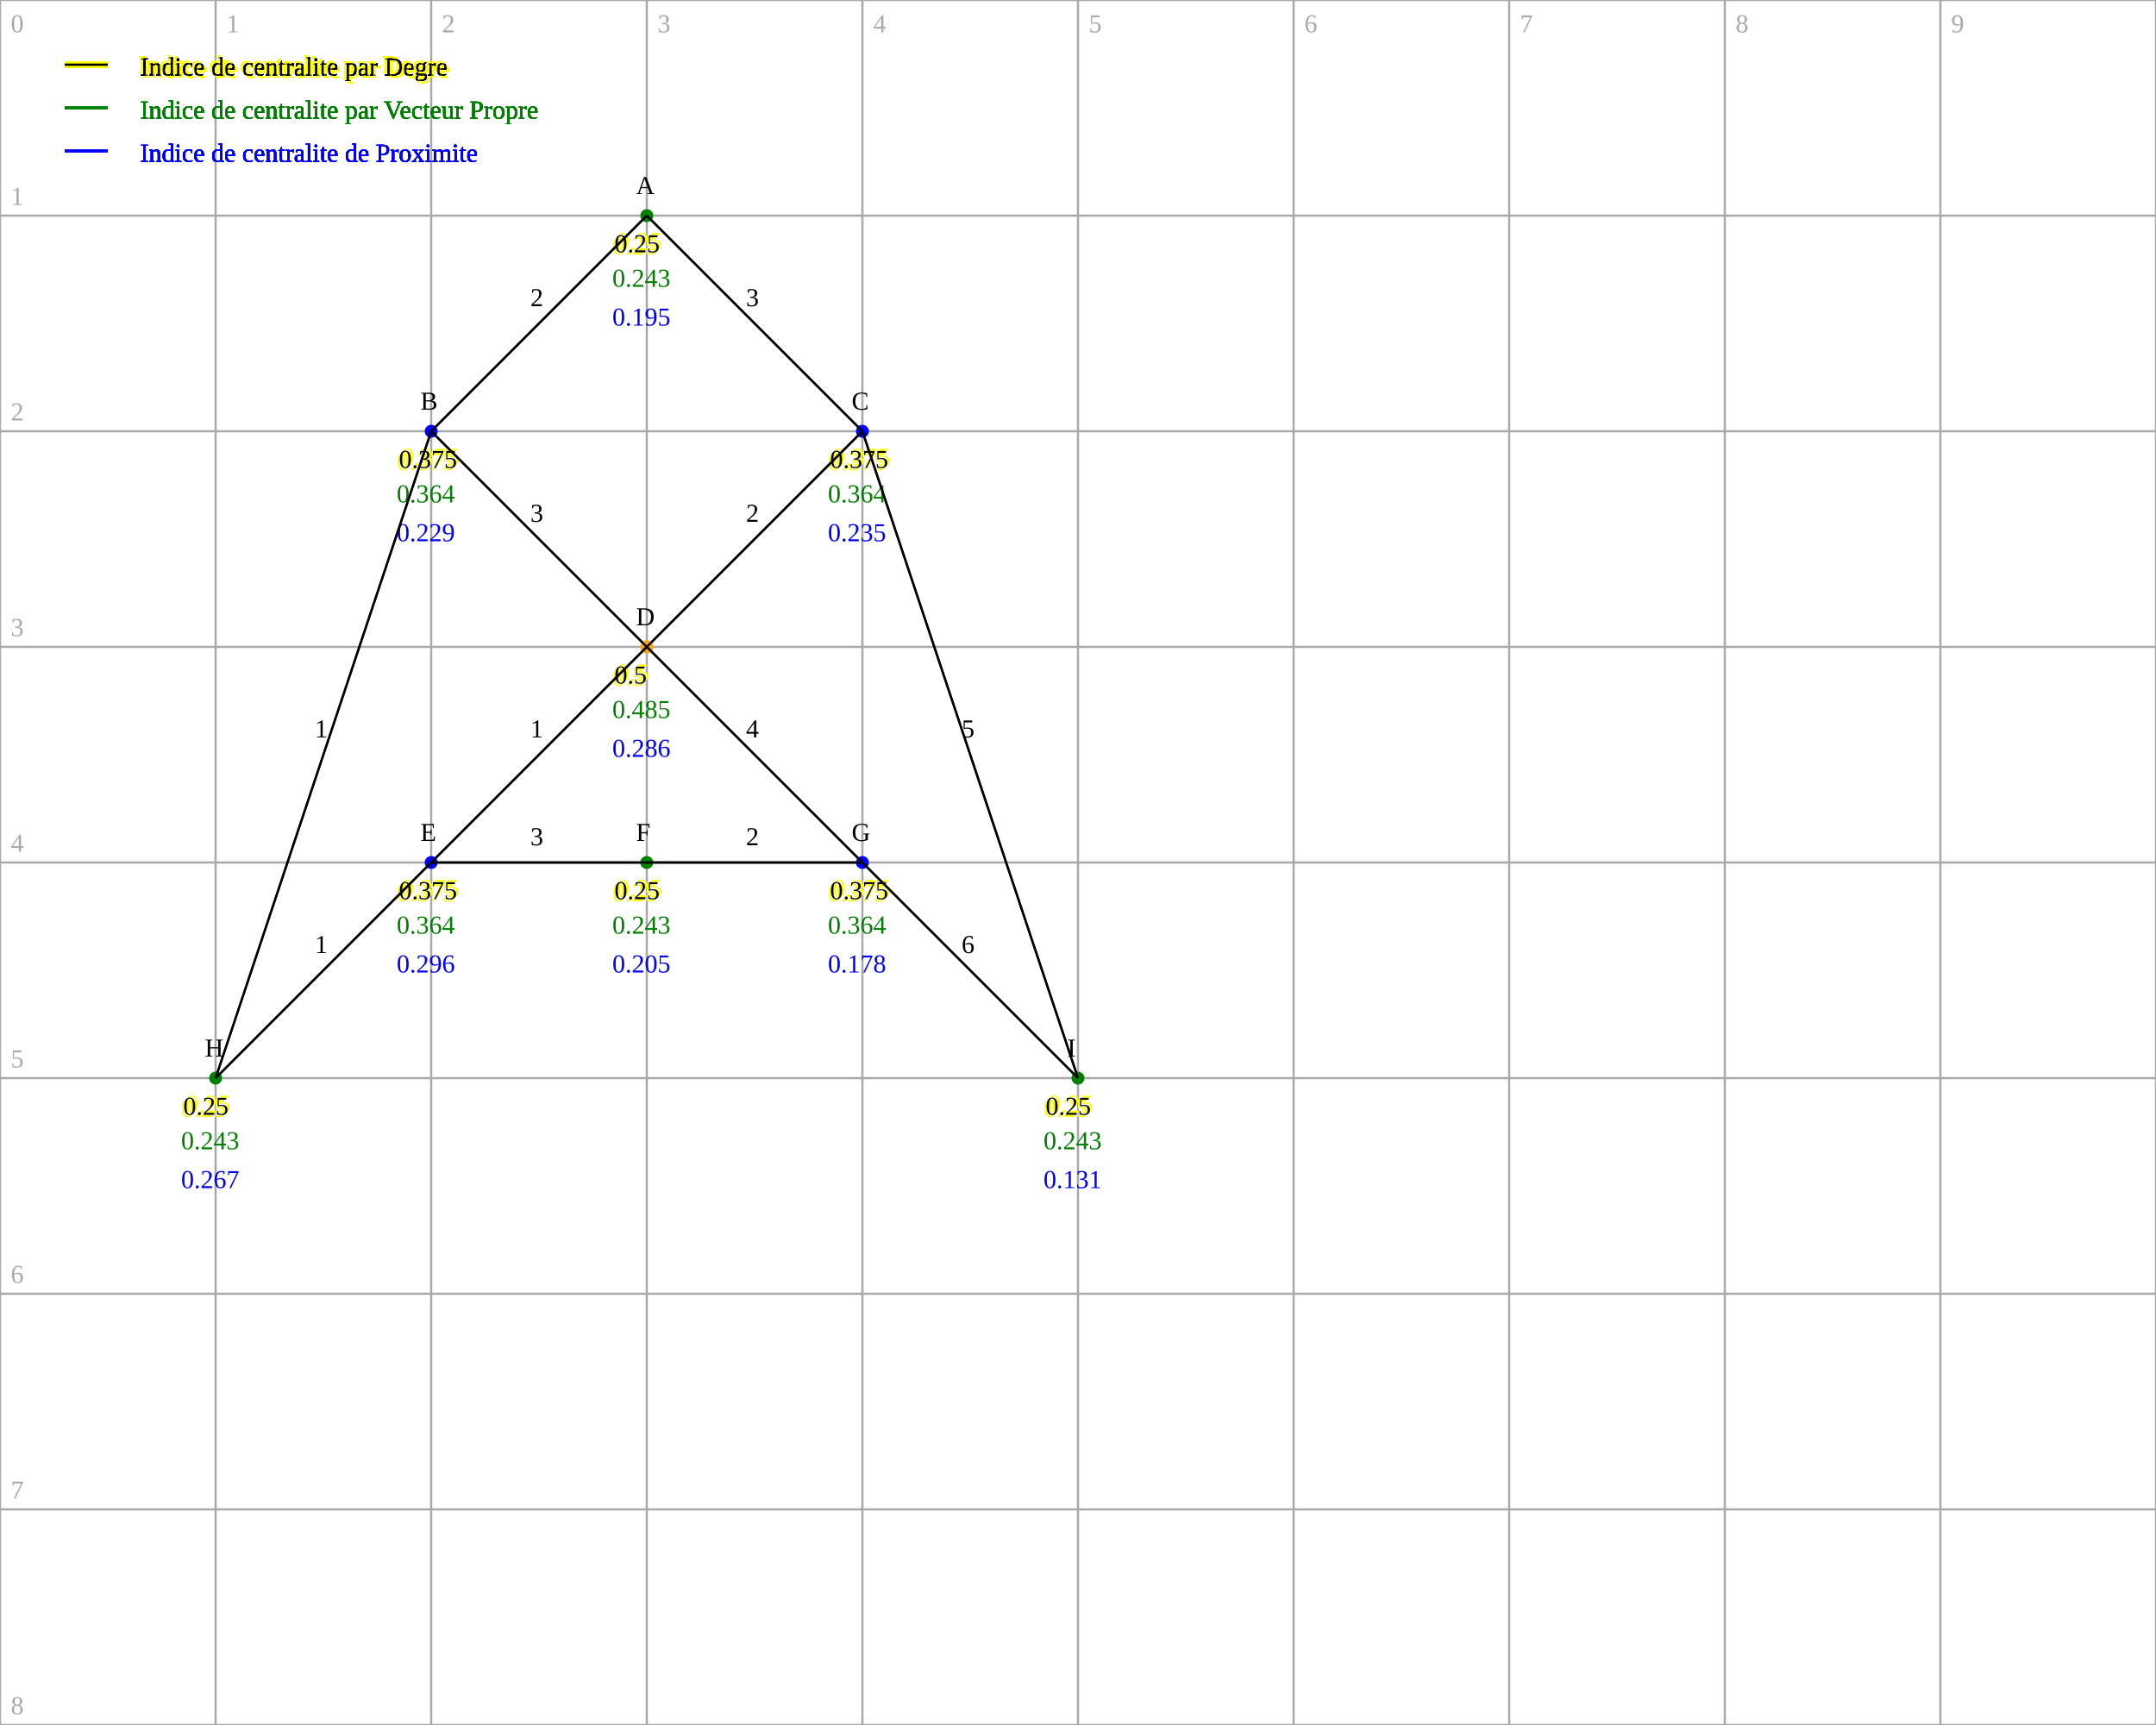
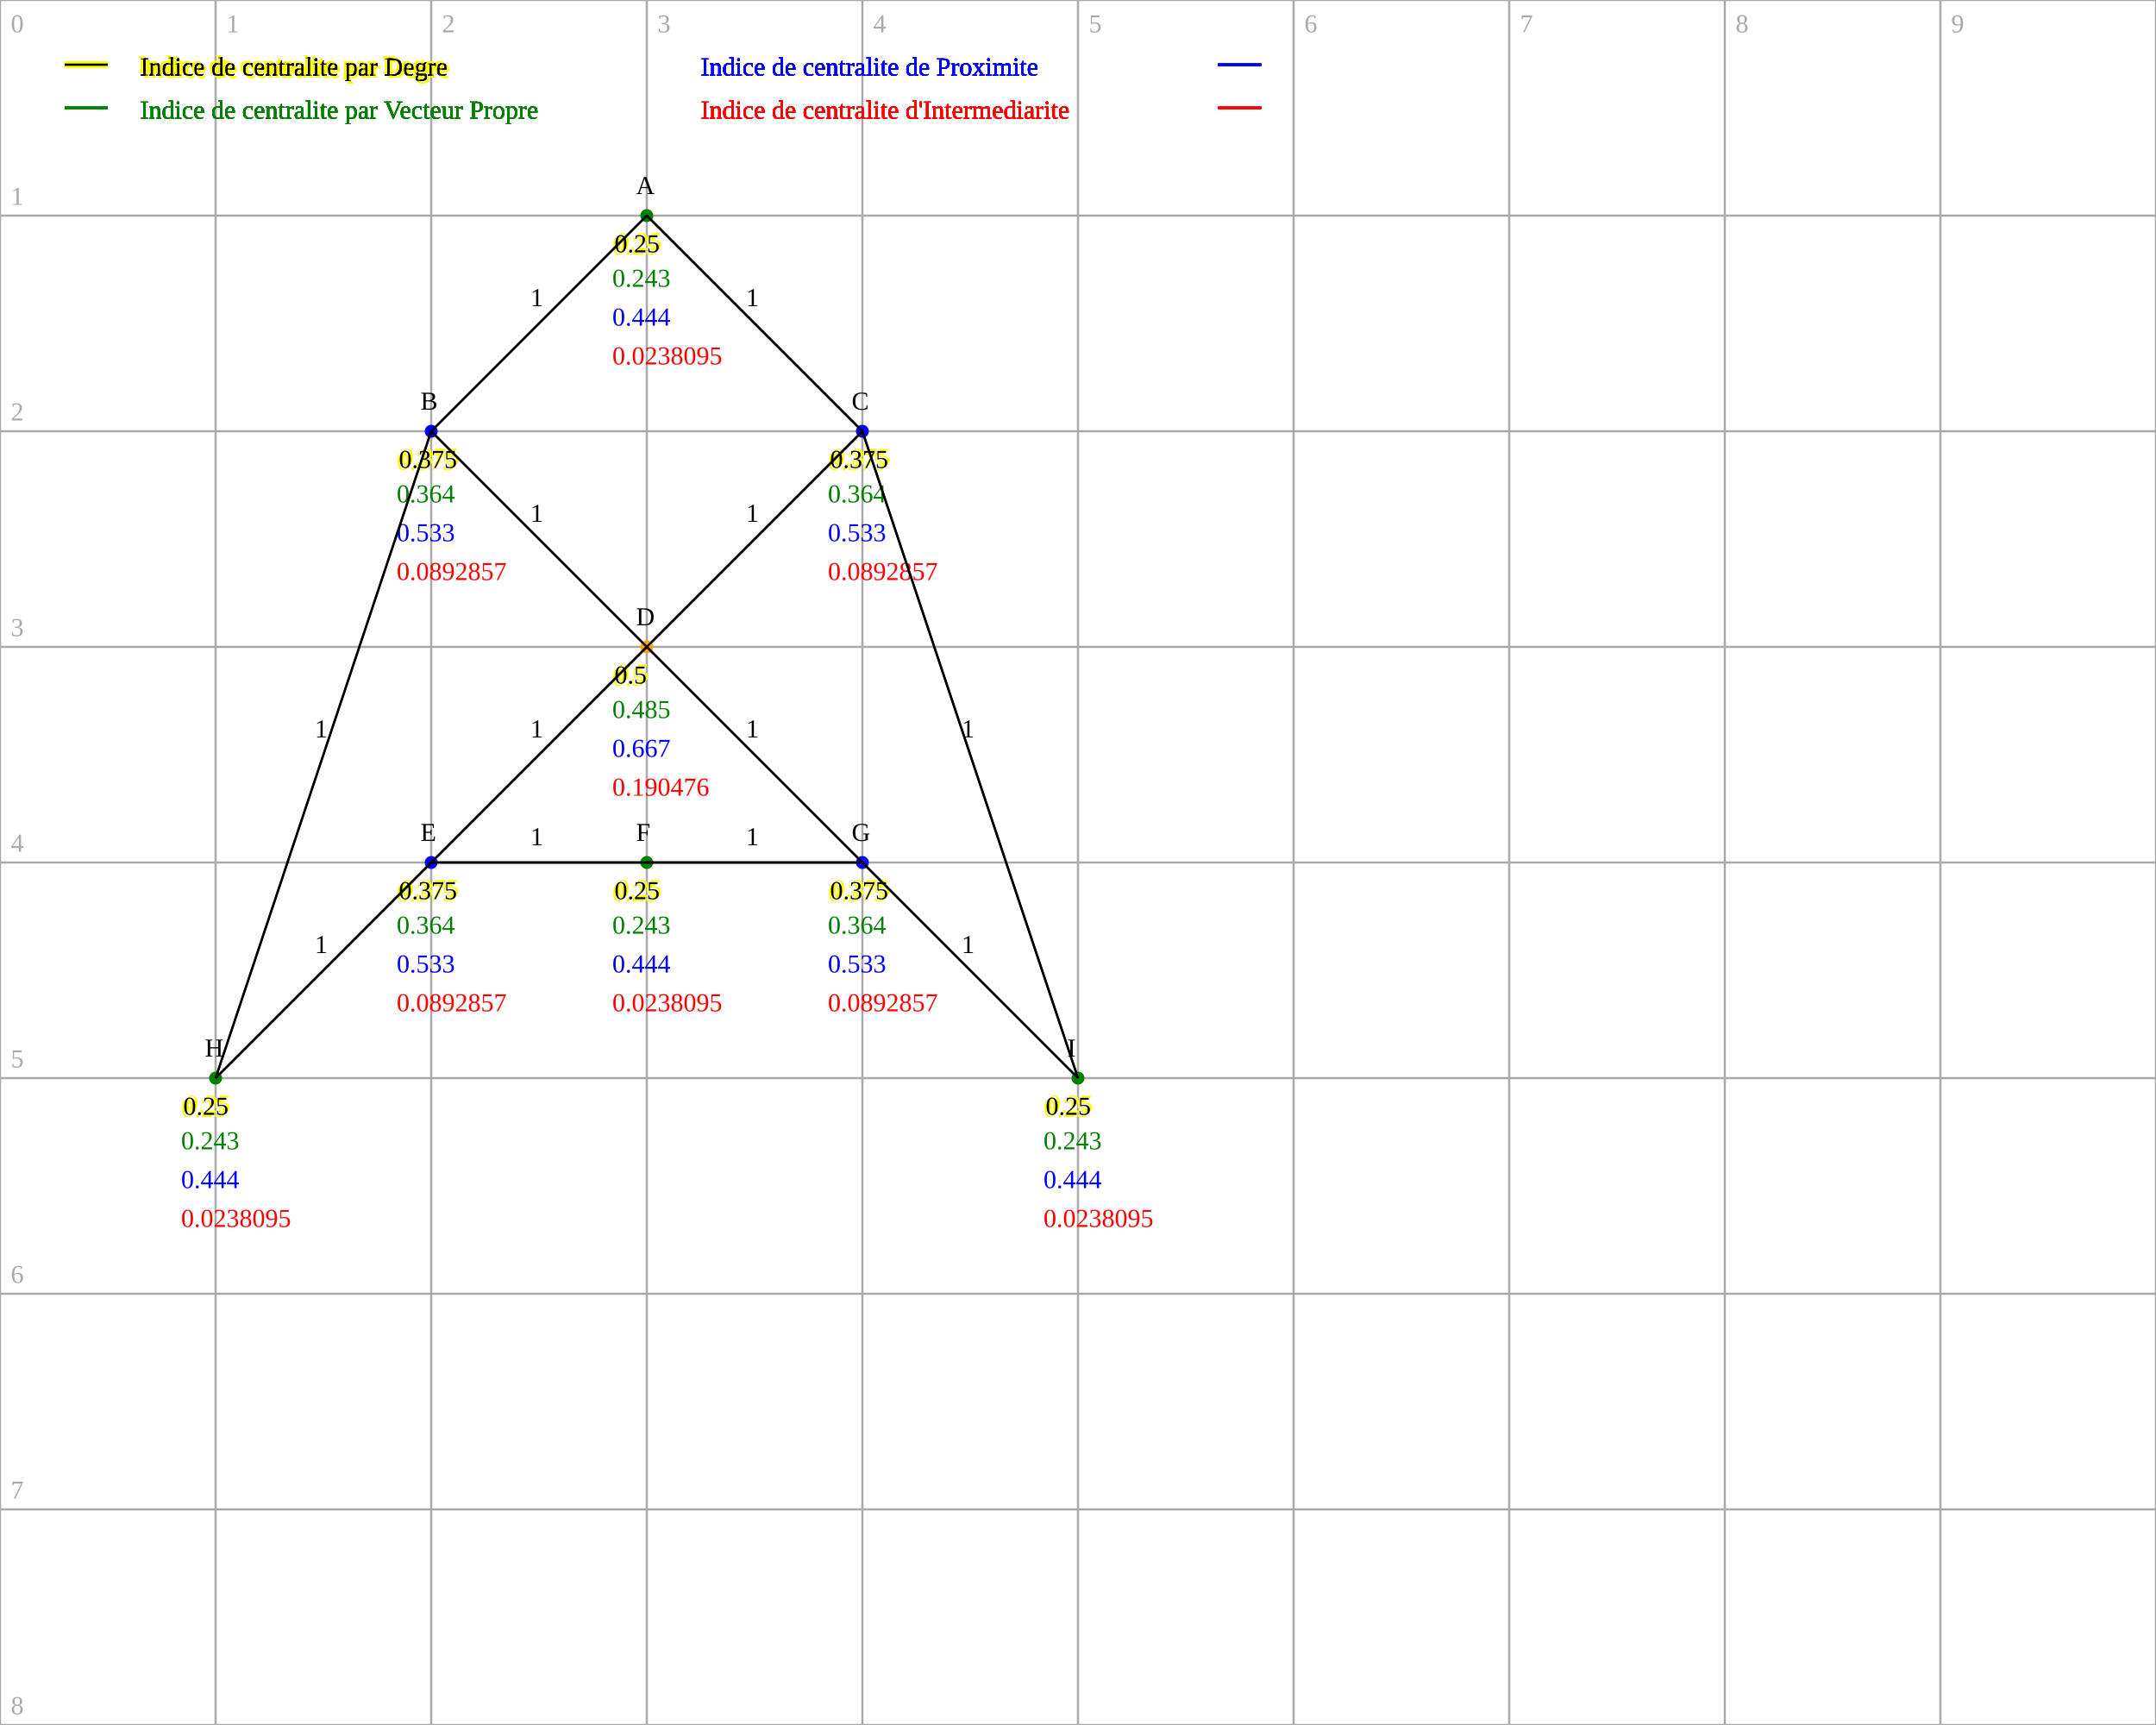
<svg xmlns="http://www.w3.org/2000/svg" version="1.1" width="1000" height="800">
  <line x1="0" y1="0" x2="1000" y2="0" stroke="darkgrey" />
  <text x="5" y="-5" fill="darkgrey">0</text>
  <line x1="0" y1="100" x2="1000" y2="100" stroke="darkgrey" />
  <text x="5" y="95" fill="darkgrey">1</text>
  <line x1="0" y1="200" x2="1000" y2="200" stroke="darkgrey" />
  <text x="5" y="195" fill="darkgrey">2</text>
  <line x1="0" y1="300" x2="1000" y2="300" stroke="darkgrey" />
  <text x="5" y="295" fill="darkgrey">3</text>
  <line x1="0" y1="400" x2="1000" y2="400" stroke="darkgrey" />
  <text x="5" y="395" fill="darkgrey">4</text>
  <line x1="0" y1="500" x2="1000" y2="500" stroke="darkgrey" />
  <text x="5" y="495" fill="darkgrey">5</text>
  <line x1="0" y1="600" x2="1000" y2="600" stroke="darkgrey" />
  <text x="5" y="595" fill="darkgrey">6</text>
  <line x1="0" y1="700" x2="1000" y2="700" stroke="darkgrey" />
  <text x="5" y="695" fill="darkgrey">7</text>
  <line x1="0" y1="800" x2="1000" y2="800" stroke="darkgrey" />
  <text x="5" y="795" fill="darkgrey">8</text>
  <line x1="0" y1="0" x2="0" y2="800" stroke="darkgrey" />
  <text x="5" y="15" fill="darkgrey">0</text>
  <line x1="100" y1="0" x2="100" y2="800" stroke="darkgrey" />
  <text x="105" y="15" fill="darkgrey">1</text>
  <line x1="200" y1="0" x2="200" y2="800" stroke="darkgrey" />
  <text x="205" y="15" fill="darkgrey">2</text>
  <line x1="300" y1="0" x2="300" y2="800" stroke="darkgrey" />
  <text x="305" y="15" fill="darkgrey">3</text>
  <line x1="400" y1="0" x2="400" y2="800" stroke="darkgrey" />
  <text x="405" y="15" fill="darkgrey">4</text>
  <line x1="500" y1="0" x2="500" y2="800" stroke="darkgrey" />
  <text x="505" y="15" fill="darkgrey">5</text>
  <line x1="600" y1="0" x2="600" y2="800" stroke="darkgrey" />
  <text x="605" y="15" fill="darkgrey">6</text>
  <line x1="700" y1="0" x2="700" y2="800" stroke="darkgrey" />
  <text x="705" y="15" fill="darkgrey">7</text>
  <line x1="800" y1="0" x2="800" y2="800" stroke="darkgrey" />
  <text x="805" y="15" fill="darkgrey">8</text>
  <line x1="900" y1="0" x2="900" y2="800" stroke="darkgrey" />
  <text x="905" y="15" fill="darkgrey">9</text>
  <line x1="1000" y1="0" x2="1000" y2="800" stroke="darkgrey" />
  <text x="1005" y="15" fill="darkgrey">10</text>
  <circle cx="300" cy="100" r="3" fill="green" />
  <text x="295" y="90" fill="black">A</text>
  <text x="286" y="116" fill="yellow">0.25</text>
  <text x="284" y="118" fill="yellow">0.25</text>
  <text x="285" y="117" fill="black">0.25</text>
  <line x1="30" y1="31" x2="50" y2="31" stroke="yellow" />
  <line x1="30" y1="29" x2="50" y2="29" stroke="yellow" />
  <line x1="30" y1="30" x2="50" y2="30" stroke="black" />
  <text x="66" y="36" fill="yellow">Indice de centralite par Degre</text>
  <text x="64" y="34" fill="yellow">Indice de centralite par Degre</text>
  <text x="65" y="35" fill="black">Indice de centralite par Degre</text>
  <text x="284" y="133" fill="green">0.243</text>
  <line x1="30" y1="50" x2="50" y2="50" stroke="green" />
  <text x="65" y="55" fill="green">Indice de centralite par Vecteur Propre</text>
-   <text x="284" y="151" fill="blue">0.195</text>
-   <line x1="30" y1="70" x2="50" y2="70" stroke="blue" />
-   <text x="65" y="75" fill="blue">Indice de centralite de Proximite</text>
+   <text x="284" y="151" fill="blue">0.444</text>
+   <line x1="565" y1="30" x2="585" y2="30" stroke="blue" />
+   <text x="325" y="35" fill="blue">Indice de centralite de Proximite</text>
+   <text x="284" y="169" fill="red">0.0238095</text>
+   <line x1="565" y1="50" x2="585" y2="50" stroke="red" />
+   <text x="325" y="55" fill="red">Indice de centralite d'Intermediarite</text>
  <line x1="300" y1="100" x2="200" y2="200" stroke="black" />
-   <text x="246" y="142" fill="black">2</text>
+   <text x="246" y="142" fill="black">1</text>
  <line x1="300" y1="100" x2="400" y2="200" stroke="black" />
-   <text x="346" y="142" fill="black">3</text>
+   <text x="346" y="142" fill="black">1</text>
  <circle cx="200" cy="200" r="3" fill="blue" />
  <text x="195" y="190" fill="black">B</text>
  <text x="186" y="216" fill="yellow">0.375</text>
  <text x="184" y="218" fill="yellow">0.375</text>
  <text x="185" y="217" fill="black">0.375</text>
  <line x1="30" y1="31" x2="50" y2="31" stroke="yellow" />
  <line x1="30" y1="29" x2="50" y2="29" stroke="yellow" />
  <line x1="30" y1="30" x2="50" y2="30" stroke="black" />
  <text x="66" y="36" fill="yellow">Indice de centralite par Degre</text>
  <text x="64" y="34" fill="yellow">Indice de centralite par Degre</text>
  <text x="65" y="35" fill="black">Indice de centralite par Degre</text>
  <text x="184" y="233" fill="green">0.364</text>
  <line x1="30" y1="50" x2="50" y2="50" stroke="green" />
  <text x="65" y="55" fill="green">Indice de centralite par Vecteur Propre</text>
-   <text x="184" y="251" fill="blue">0.229</text>
-   <line x1="30" y1="70" x2="50" y2="70" stroke="blue" />
-   <text x="65" y="75" fill="blue">Indice de centralite de Proximite</text>
+   <text x="184" y="251" fill="blue">0.533</text>
+   <line x1="565" y1="30" x2="585" y2="30" stroke="blue" />
+   <text x="325" y="35" fill="blue">Indice de centralite de Proximite</text>
+   <text x="184" y="269" fill="red">0.0892857</text>
+   <line x1="565" y1="50" x2="585" y2="50" stroke="red" />
+   <text x="325" y="55" fill="red">Indice de centralite d'Intermediarite</text>
  <line x1="200" y1="200" x2="300" y2="100" stroke="black" />
  <line x1="200" y1="200" x2="300" y2="300" stroke="black" />
-   <text x="246" y="242" fill="black">3</text>
+   <text x="246" y="242" fill="black">1</text>
  <line x1="200" y1="200" x2="100" y2="500" stroke="black" />
  <text x="146" y="342" fill="black">1</text>
  <circle cx="400" cy="200" r="3" fill="blue" />
  <text x="395" y="190" fill="black">C</text>
  <text x="386" y="216" fill="yellow">0.375</text>
  <text x="384" y="218" fill="yellow">0.375</text>
  <text x="385" y="217" fill="black">0.375</text>
  <line x1="30" y1="31" x2="50" y2="31" stroke="yellow" />
  <line x1="30" y1="29" x2="50" y2="29" stroke="yellow" />
  <line x1="30" y1="30" x2="50" y2="30" stroke="black" />
  <text x="66" y="36" fill="yellow">Indice de centralite par Degre</text>
  <text x="64" y="34" fill="yellow">Indice de centralite par Degre</text>
  <text x="65" y="35" fill="black">Indice de centralite par Degre</text>
  <text x="384" y="233" fill="green">0.364</text>
  <line x1="30" y1="50" x2="50" y2="50" stroke="green" />
  <text x="65" y="55" fill="green">Indice de centralite par Vecteur Propre</text>
-   <text x="384" y="251" fill="blue">0.235</text>
-   <line x1="30" y1="70" x2="50" y2="70" stroke="blue" />
-   <text x="65" y="75" fill="blue">Indice de centralite de Proximite</text>
+   <text x="384" y="251" fill="blue">0.533</text>
+   <line x1="565" y1="30" x2="585" y2="30" stroke="blue" />
+   <text x="325" y="35" fill="blue">Indice de centralite de Proximite</text>
+   <text x="384" y="269" fill="red">0.0892857</text>
+   <line x1="565" y1="50" x2="585" y2="50" stroke="red" />
+   <text x="325" y="55" fill="red">Indice de centralite d'Intermediarite</text>
  <line x1="400" y1="200" x2="300" y2="100" stroke="black" />
  <line x1="400" y1="200" x2="300" y2="300" stroke="black" />
-   <text x="346" y="242" fill="black">2</text>
+   <text x="346" y="242" fill="black">1</text>
  <line x1="400" y1="200" x2="500" y2="500" stroke="black" />
-   <text x="446" y="342" fill="black">5</text>
+   <text x="446" y="342" fill="black">1</text>
  <circle cx="300" cy="300" r="3" fill="orange" />
  <text x="295" y="290" fill="black">D</text>
  <text x="286" y="316" fill="yellow">0.5</text>
  <text x="284" y="318" fill="yellow">0.5</text>
  <text x="285" y="317" fill="black">0.5</text>
  <line x1="30" y1="31" x2="50" y2="31" stroke="yellow" />
  <line x1="30" y1="29" x2="50" y2="29" stroke="yellow" />
  <line x1="30" y1="30" x2="50" y2="30" stroke="black" />
  <text x="66" y="36" fill="yellow">Indice de centralite par Degre</text>
  <text x="64" y="34" fill="yellow">Indice de centralite par Degre</text>
  <text x="65" y="35" fill="black">Indice de centralite par Degre</text>
  <text x="284" y="333" fill="green">0.485</text>
  <line x1="30" y1="50" x2="50" y2="50" stroke="green" />
  <text x="65" y="55" fill="green">Indice de centralite par Vecteur Propre</text>
-   <text x="284" y="351" fill="blue">0.286</text>
-   <line x1="30" y1="70" x2="50" y2="70" stroke="blue" />
-   <text x="65" y="75" fill="blue">Indice de centralite de Proximite</text>
+   <text x="284" y="351" fill="blue">0.667</text>
+   <line x1="565" y1="30" x2="585" y2="30" stroke="blue" />
+   <text x="325" y="35" fill="blue">Indice de centralite de Proximite</text>
+   <text x="284" y="369" fill="red">0.190476</text>
+   <line x1="565" y1="50" x2="585" y2="50" stroke="red" />
+   <text x="325" y="55" fill="red">Indice de centralite d'Intermediarite</text>
  <line x1="300" y1="300" x2="200" y2="200" stroke="black" />
  <line x1="300" y1="300" x2="400" y2="200" stroke="black" />
  <line x1="300" y1="300" x2="200" y2="400" stroke="black" />
  <text x="246" y="342" fill="black">1</text>
  <line x1="300" y1="300" x2="400" y2="400" stroke="black" />
-   <text x="346" y="342" fill="black">4</text>
+   <text x="346" y="342" fill="black">1</text>
  <circle cx="200" cy="400" r="3" fill="blue" />
  <text x="195" y="390" fill="black">E</text>
  <text x="186" y="416" fill="yellow">0.375</text>
  <text x="184" y="418" fill="yellow">0.375</text>
  <text x="185" y="417" fill="black">0.375</text>
  <line x1="30" y1="31" x2="50" y2="31" stroke="yellow" />
  <line x1="30" y1="29" x2="50" y2="29" stroke="yellow" />
  <line x1="30" y1="30" x2="50" y2="30" stroke="black" />
  <text x="66" y="36" fill="yellow">Indice de centralite par Degre</text>
  <text x="64" y="34" fill="yellow">Indice de centralite par Degre</text>
  <text x="65" y="35" fill="black">Indice de centralite par Degre</text>
  <text x="184" y="433" fill="green">0.364</text>
  <line x1="30" y1="50" x2="50" y2="50" stroke="green" />
  <text x="65" y="55" fill="green">Indice de centralite par Vecteur Propre</text>
-   <text x="184" y="451" fill="blue">0.296</text>
-   <line x1="30" y1="70" x2="50" y2="70" stroke="blue" />
-   <text x="65" y="75" fill="blue">Indice de centralite de Proximite</text>
+   <text x="184" y="451" fill="blue">0.533</text>
+   <line x1="565" y1="30" x2="585" y2="30" stroke="blue" />
+   <text x="325" y="35" fill="blue">Indice de centralite de Proximite</text>
+   <text x="184" y="469" fill="red">0.0892857</text>
+   <line x1="565" y1="50" x2="585" y2="50" stroke="red" />
+   <text x="325" y="55" fill="red">Indice de centralite d'Intermediarite</text>
  <line x1="200" y1="400" x2="300" y2="300" stroke="black" />
  <line x1="200" y1="400" x2="300" y2="400" stroke="black" />
-   <text x="246" y="392" fill="black">3</text>
+   <text x="246" y="392" fill="black">1</text>
  <line x1="200" y1="400" x2="100" y2="500" stroke="black" />
  <text x="146" y="442" fill="black">1</text>
  <circle cx="300" cy="400" r="3" fill="green" />
  <text x="295" y="390" fill="black">F</text>
  <text x="286" y="416" fill="yellow">0.25</text>
  <text x="284" y="418" fill="yellow">0.25</text>
  <text x="285" y="417" fill="black">0.25</text>
  <line x1="30" y1="31" x2="50" y2="31" stroke="yellow" />
  <line x1="30" y1="29" x2="50" y2="29" stroke="yellow" />
  <line x1="30" y1="30" x2="50" y2="30" stroke="black" />
  <text x="66" y="36" fill="yellow">Indice de centralite par Degre</text>
  <text x="64" y="34" fill="yellow">Indice de centralite par Degre</text>
  <text x="65" y="35" fill="black">Indice de centralite par Degre</text>
  <text x="284" y="433" fill="green">0.243</text>
  <line x1="30" y1="50" x2="50" y2="50" stroke="green" />
  <text x="65" y="55" fill="green">Indice de centralite par Vecteur Propre</text>
-   <text x="284" y="451" fill="blue">0.205</text>
-   <line x1="30" y1="70" x2="50" y2="70" stroke="blue" />
-   <text x="65" y="75" fill="blue">Indice de centralite de Proximite</text>
+   <text x="284" y="451" fill="blue">0.444</text>
+   <line x1="565" y1="30" x2="585" y2="30" stroke="blue" />
+   <text x="325" y="35" fill="blue">Indice de centralite de Proximite</text>
+   <text x="284" y="469" fill="red">0.0238095</text>
+   <line x1="565" y1="50" x2="585" y2="50" stroke="red" />
+   <text x="325" y="55" fill="red">Indice de centralite d'Intermediarite</text>
  <line x1="300" y1="400" x2="200" y2="400" stroke="black" />
  <line x1="300" y1="400" x2="400" y2="400" stroke="black" />
-   <text x="346" y="392" fill="black">2</text>
+   <text x="346" y="392" fill="black">1</text>
  <circle cx="400" cy="400" r="3" fill="blue" />
  <text x="395" y="390" fill="black">G</text>
  <text x="386" y="416" fill="yellow">0.375</text>
  <text x="384" y="418" fill="yellow">0.375</text>
  <text x="385" y="417" fill="black">0.375</text>
  <line x1="30" y1="31" x2="50" y2="31" stroke="yellow" />
  <line x1="30" y1="29" x2="50" y2="29" stroke="yellow" />
  <line x1="30" y1="30" x2="50" y2="30" stroke="black" />
  <text x="66" y="36" fill="yellow">Indice de centralite par Degre</text>
  <text x="64" y="34" fill="yellow">Indice de centralite par Degre</text>
  <text x="65" y="35" fill="black">Indice de centralite par Degre</text>
  <text x="384" y="433" fill="green">0.364</text>
  <line x1="30" y1="50" x2="50" y2="50" stroke="green" />
  <text x="65" y="55" fill="green">Indice de centralite par Vecteur Propre</text>
-   <text x="384" y="451" fill="blue">0.178</text>
-   <line x1="30" y1="70" x2="50" y2="70" stroke="blue" />
-   <text x="65" y="75" fill="blue">Indice de centralite de Proximite</text>
+   <text x="384" y="451" fill="blue">0.533</text>
+   <line x1="565" y1="30" x2="585" y2="30" stroke="blue" />
+   <text x="325" y="35" fill="blue">Indice de centralite de Proximite</text>
+   <text x="384" y="469" fill="red">0.0892857</text>
+   <line x1="565" y1="50" x2="585" y2="50" stroke="red" />
+   <text x="325" y="55" fill="red">Indice de centralite d'Intermediarite</text>
  <line x1="400" y1="400" x2="300" y2="300" stroke="black" />
  <line x1="400" y1="400" x2="300" y2="400" stroke="black" />
  <line x1="400" y1="400" x2="500" y2="500" stroke="black" />
-   <text x="446" y="442" fill="black">6</text>
+   <text x="446" y="442" fill="black">1</text>
  <circle cx="100" cy="500" r="3" fill="green" />
  <text x="95" y="490" fill="black">H</text>
  <text x="86" y="516" fill="yellow">0.25</text>
  <text x="84" y="518" fill="yellow">0.25</text>
  <text x="85" y="517" fill="black">0.25</text>
  <line x1="30" y1="31" x2="50" y2="31" stroke="yellow" />
  <line x1="30" y1="29" x2="50" y2="29" stroke="yellow" />
  <line x1="30" y1="30" x2="50" y2="30" stroke="black" />
  <text x="66" y="36" fill="yellow">Indice de centralite par Degre</text>
  <text x="64" y="34" fill="yellow">Indice de centralite par Degre</text>
  <text x="65" y="35" fill="black">Indice de centralite par Degre</text>
  <text x="84" y="533" fill="green">0.243</text>
  <line x1="30" y1="50" x2="50" y2="50" stroke="green" />
  <text x="65" y="55" fill="green">Indice de centralite par Vecteur Propre</text>
-   <text x="84" y="551" fill="blue">0.267</text>
-   <line x1="30" y1="70" x2="50" y2="70" stroke="blue" />
-   <text x="65" y="75" fill="blue">Indice de centralite de Proximite</text>
+   <text x="84" y="551" fill="blue">0.444</text>
+   <line x1="565" y1="30" x2="585" y2="30" stroke="blue" />
+   <text x="325" y="35" fill="blue">Indice de centralite de Proximite</text>
+   <text x="84" y="569" fill="red">0.0238095</text>
+   <line x1="565" y1="50" x2="585" y2="50" stroke="red" />
+   <text x="325" y="55" fill="red">Indice de centralite d'Intermediarite</text>
  <line x1="100" y1="500" x2="200" y2="200" stroke="black" />
  <line x1="100" y1="500" x2="200" y2="400" stroke="black" />
  <circle cx="500" cy="500" r="3" fill="green" />
  <text x="495" y="490" fill="black">I</text>
  <text x="486" y="516" fill="yellow">0.25</text>
  <text x="484" y="518" fill="yellow">0.25</text>
  <text x="485" y="517" fill="black">0.25</text>
  <line x1="30" y1="31" x2="50" y2="31" stroke="yellow" />
  <line x1="30" y1="29" x2="50" y2="29" stroke="yellow" />
  <line x1="30" y1="30" x2="50" y2="30" stroke="black" />
  <text x="66" y="36" fill="yellow">Indice de centralite par Degre</text>
  <text x="64" y="34" fill="yellow">Indice de centralite par Degre</text>
  <text x="65" y="35" fill="black">Indice de centralite par Degre</text>
  <text x="484" y="533" fill="green">0.243</text>
  <line x1="30" y1="50" x2="50" y2="50" stroke="green" />
  <text x="65" y="55" fill="green">Indice de centralite par Vecteur Propre</text>
-   <text x="484" y="551" fill="blue">0.131</text>
-   <line x1="30" y1="70" x2="50" y2="70" stroke="blue" />
-   <text x="65" y="75" fill="blue">Indice de centralite de Proximite</text>
+   <text x="484" y="551" fill="blue">0.444</text>
+   <line x1="565" y1="30" x2="585" y2="30" stroke="blue" />
+   <text x="325" y="35" fill="blue">Indice de centralite de Proximite</text>
+   <text x="484" y="569" fill="red">0.0238095</text>
+   <line x1="565" y1="50" x2="585" y2="50" stroke="red" />
+   <text x="325" y="55" fill="red">Indice de centralite d'Intermediarite</text>
  <line x1="500" y1="500" x2="400" y2="200" stroke="black" />
  <line x1="500" y1="500" x2="400" y2="400" stroke="black" />
  <defs>
    <radialGradient id="redball" cx="30%" cy="30%" r="100%" fx="30%" fy="30%">
      <stop offset="0%" style="stop-color:rgb(255,250,250)" />
      <stop offset="3%" style="stop-color:rgb(255,250,250)" />
      <stop offset="7%" style="stop-color:rgb(255,160,160)" />
      <stop offset="70%" style="stop-color:rgb(255,0,0)" />
      <stop offset="100%" style="stop-color:rgb(255,0,0)" />
    </radialGradient>
    <radialGradient id="greenball" cx="30%" cy="30%" r="100%" fx="30%" fy="30%">
      <stop offset="0%" style="stop-color:rgb(250,255,250)" />
      <stop offset="3%" style="stop-color:rgb(250,255,250)" />
      <stop offset="7%" style="stop-color:rgb(160,255,160)" />
      <stop offset="70%" style="stop-color:rgb(0,255,0)" />
      <stop offset="100%" style="stop-color:rgb(0,255,0)" />
    </radialGradient>
    <radialGradient id="blueball" cx="30%" cy="30%" r="100%" fx="30%" fy="30%">
      <stop offset="0%" style="stop-color:rgb(250,250,255)" />
      <stop offset="3%" style="stop-color:rgb(250,250,255)" />
      <stop offset="7%" style="stop-color:rgb(160,160,255)" />
      <stop offset="70%" style="stop-color:rgb(0,0,255)" />
      <stop offset="100%" style="stop-color:rgb(0,255,0)" />
    </radialGradient>
    <radialGradient id="yellowball" cx="30%" cy="30%" r="100%" fx="30%" fy="30%">
      <stop offset="0%" style="stop-color:rgb(255,255,250)" />
      <stop offset="3%" style="stop-color:rgb(255,255,250)" />
      <stop offset="7%" style="stop-color:rgb(255,255,160)" />
      <stop offset="70%" style="stop-color:rgb(255,255,0)" />
      <stop offset="100%" style="stop-color:rgb(255,255,0)" />
    </radialGradient>
    <radialGradient id="greyball" cx="30%" cy="30%" r="100%" fx="30%" fy="30%">
      <stop offset="0%" style="stop-color:rgb(250,250,250)" />
      <stop offset="3%" style="stop-color:rgb(250,250,250)" />
      <stop offset="7%" style="stop-color:rgb(160,160,160)" />
      <stop offset="70%" style="stop-color:rgb(100,100,100)" />
      <stop offset="100%" style="stop-color:rgb(100,100,100)" />
    </radialGradient>
  </defs>
</svg>
